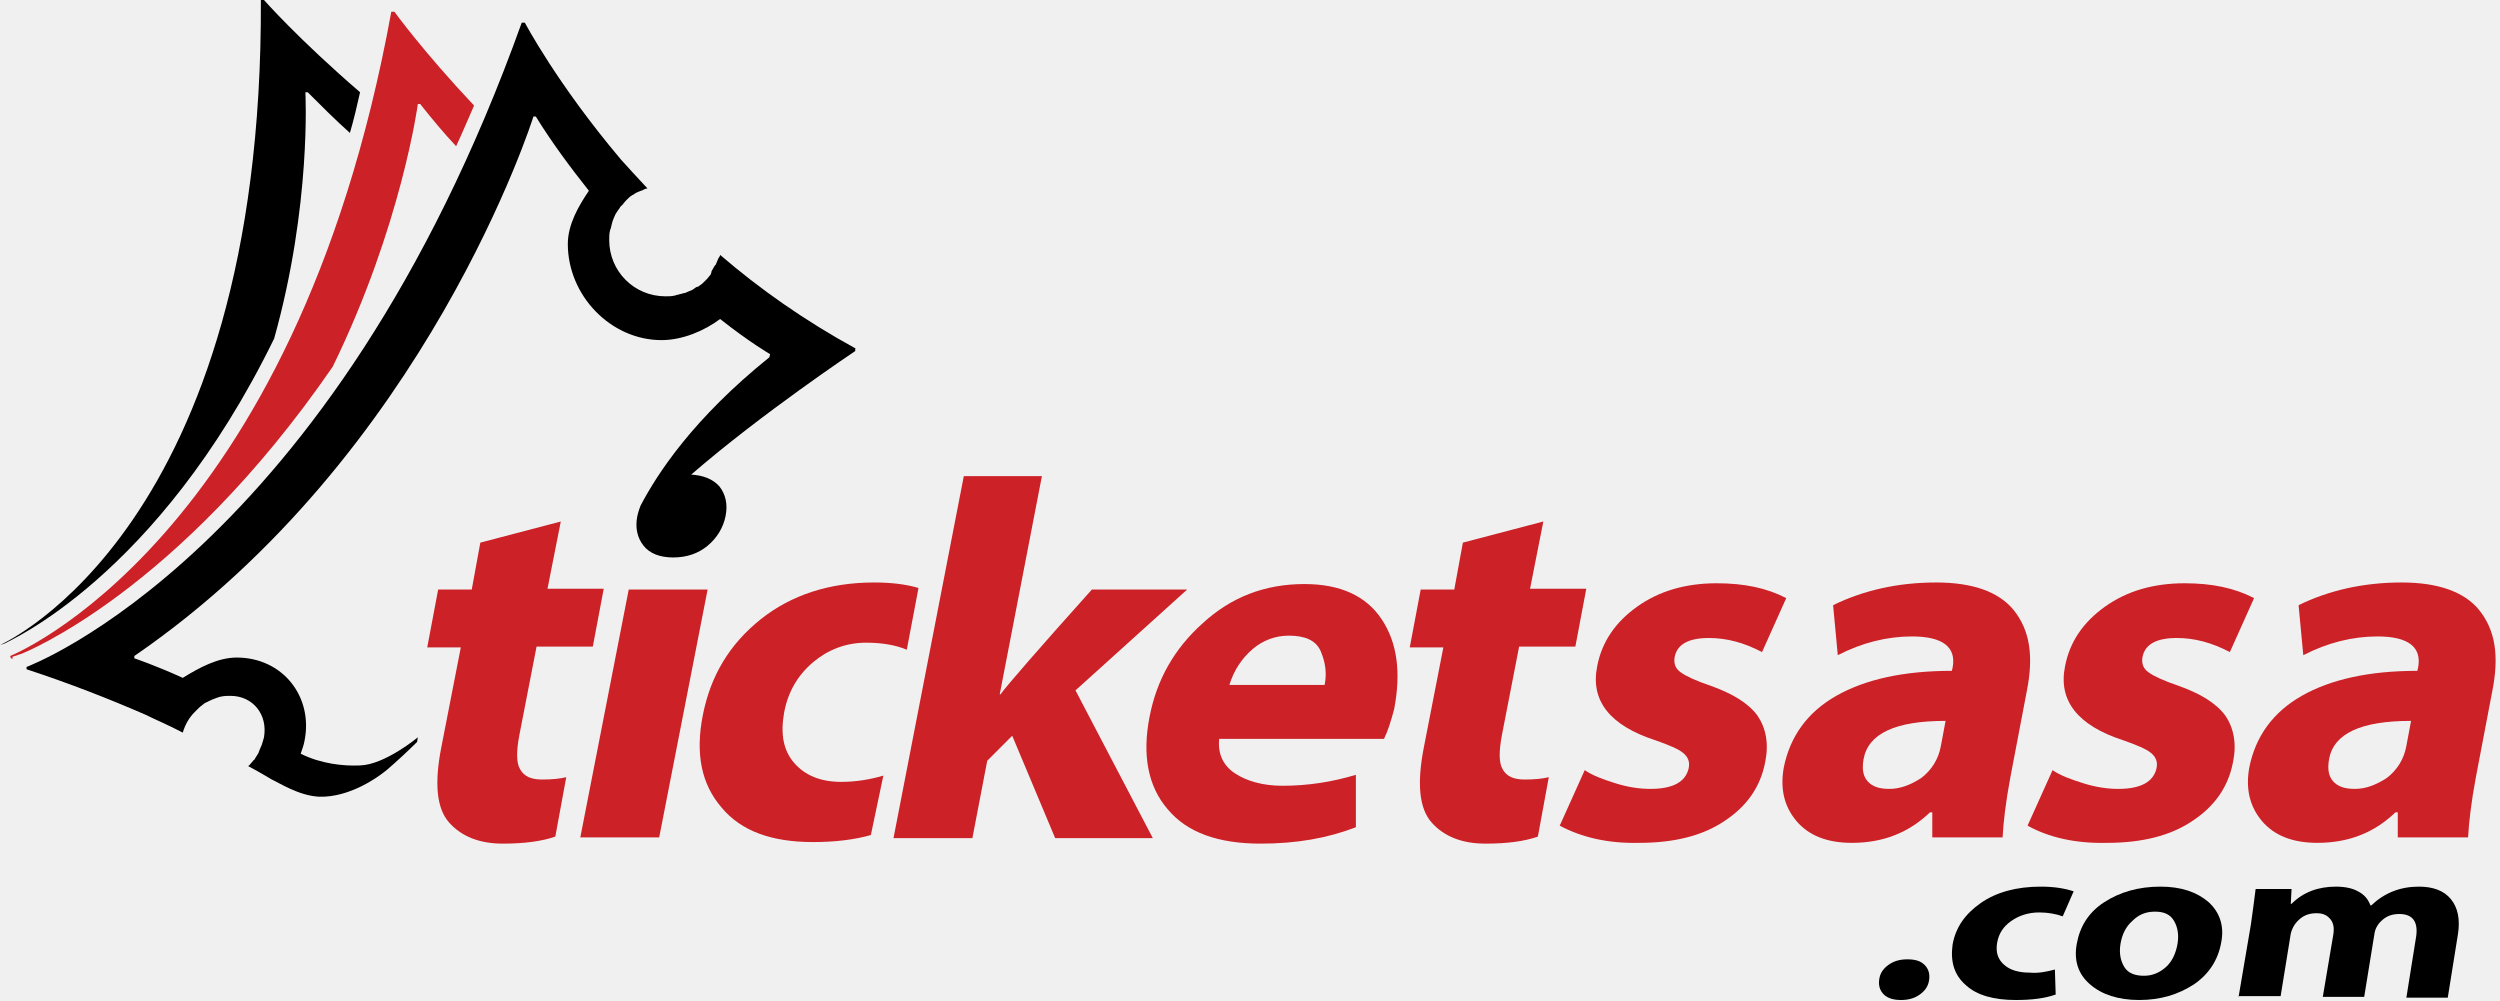
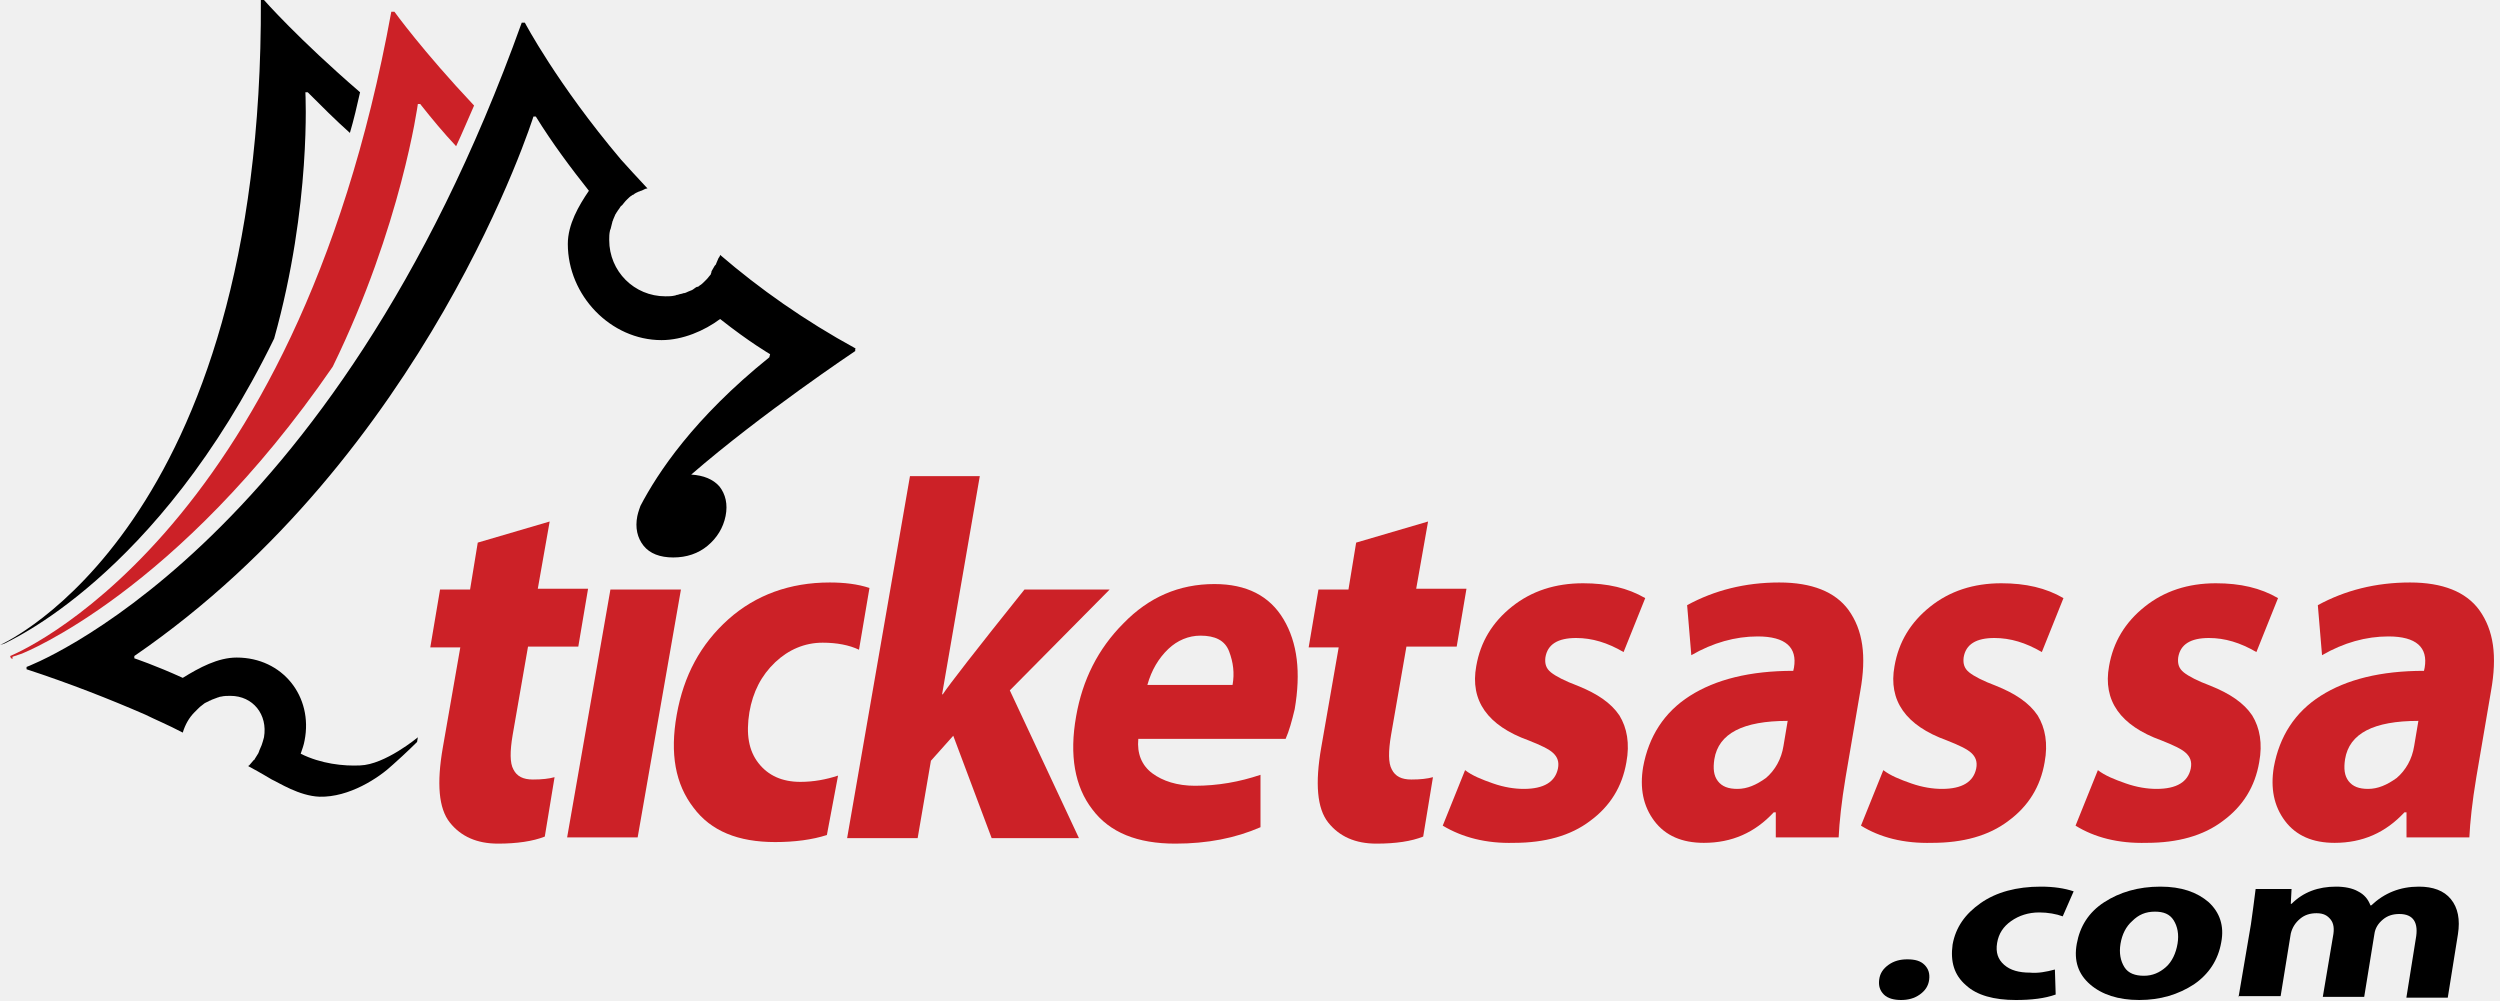
<svg xmlns="http://www.w3.org/2000/svg" width="150" height="60" viewBox="0 0 150 60" fill="none">
  <g clip-path="url(#clip0_889_10333)">
-     <path d="M28.82 32.557L33.647 31.29L32.85 35.324H36.224L35.568 38.796H32.194L31.163 44.097C30.976 45.082 30.976 45.786 31.21 46.161C31.445 46.583 31.866 46.771 32.522 46.771C33.132 46.771 33.6 46.724 33.975 46.63L33.319 50.195C32.522 50.477 31.445 50.618 30.179 50.618C28.773 50.618 27.696 50.195 26.946 49.351C26.196 48.507 26.055 47.005 26.477 44.847L27.649 38.843H25.634L26.29 35.371H28.305L28.82 32.557Z" fill="#CC2127" />
-     <path d="M39.552 50.242H34.819L37.724 35.371H42.457L39.552 50.242Z" fill="#CC2127" />
-     <path d="M53.001 46.536C52.205 46.771 51.361 46.912 50.471 46.912C49.252 46.912 48.315 46.536 47.659 45.786C47.003 45.035 46.815 44.05 47.05 42.737C47.284 41.517 47.846 40.532 48.784 39.734C49.674 38.984 50.752 38.561 51.97 38.561C52.907 38.561 53.751 38.702 54.407 38.984L55.11 35.278C54.313 35.043 53.423 34.949 52.439 34.949C49.768 34.949 47.471 35.7 45.644 37.154C43.769 38.655 42.645 40.532 42.176 42.877C41.707 45.223 42.082 47.052 43.301 48.46C44.472 49.867 46.3 50.524 48.784 50.524C50.096 50.524 51.267 50.383 52.251 50.102L53.001 46.536Z" fill="#CC2127" />
-     <path d="M62.514 28.569L59.984 41.658H60.031C60.405 41.142 62.233 39.031 65.513 35.371H71.231L64.529 41.423L69.169 50.289H63.311L60.733 44.144L59.234 45.645L58.343 50.289H53.61L57.828 28.569H62.514Z" fill="#CC2127" />
-     <path d="M83.04 44.331H73.152C73.058 45.223 73.386 45.926 74.089 46.396C74.792 46.865 75.776 47.146 76.948 47.146C78.494 47.146 79.947 46.912 81.353 46.489V49.633C79.666 50.289 77.791 50.618 75.636 50.618C73.105 50.618 71.231 49.961 70.059 48.553C68.888 47.193 68.513 45.317 68.981 42.971C69.403 40.813 70.434 38.937 72.168 37.389C73.855 35.84 75.87 35.043 78.26 35.043C80.416 35.043 81.962 35.747 82.899 37.154C83.837 38.561 84.071 40.344 83.649 42.549C83.462 43.252 83.274 43.862 83.04 44.331ZM73.761 41.095H79.478C79.619 40.391 79.525 39.734 79.244 39.077C78.963 38.421 78.307 38.139 77.323 38.139C76.526 38.139 75.776 38.421 75.167 38.937C74.511 39.5 74.042 40.203 73.761 41.095Z" fill="#CC2127" />
-     <path d="M87.773 32.557L92.6 31.29L91.803 35.324H95.177L94.521 38.796H91.147L90.116 44.097C89.929 45.082 89.929 45.786 90.163 46.161C90.397 46.583 90.819 46.771 91.475 46.771C92.084 46.771 92.553 46.724 92.928 46.63L92.272 50.195C91.475 50.477 90.444 50.618 89.132 50.618C87.726 50.618 86.648 50.195 85.898 49.351C85.149 48.507 85.008 47.005 85.43 44.847L86.601 38.843H84.586L85.242 35.371H87.257L87.773 32.557Z" fill="#CC2127" />
-     <path d="M93.584 49.539L95.084 46.208C95.552 46.536 96.208 46.771 96.958 47.005C97.708 47.24 98.411 47.334 99.02 47.334C100.379 47.334 101.129 46.912 101.316 46.114C101.41 45.692 101.269 45.41 100.988 45.176C100.707 44.941 100.145 44.707 99.348 44.425C96.583 43.534 95.412 42.033 95.833 39.969C96.114 38.514 96.911 37.342 98.223 36.403C99.535 35.465 101.129 34.996 103.003 34.996C104.643 34.996 106.002 35.278 107.174 35.887L105.721 39.124C104.643 38.561 103.612 38.28 102.535 38.28C101.316 38.28 100.613 38.655 100.473 39.453C100.426 39.828 100.519 40.109 100.848 40.344C101.176 40.579 101.785 40.86 102.628 41.142C103.94 41.611 104.878 42.174 105.44 42.924C105.955 43.675 106.143 44.613 105.909 45.739C105.627 47.193 104.831 48.366 103.472 49.257C102.16 50.149 100.426 50.571 98.364 50.571C96.489 50.618 94.896 50.242 93.584 49.539Z" fill="#CC2127" />
-     <path d="M121.607 41.47L120.623 46.63C120.342 48.131 120.202 49.351 120.155 50.242H115.937V48.741H115.797C114.531 49.961 112.985 50.571 111.11 50.571C109.658 50.571 108.533 50.149 107.783 49.257C107.033 48.366 106.799 47.287 107.033 46.02C107.408 44.191 108.439 42.737 110.173 41.751C111.907 40.766 114.203 40.25 117.109 40.25L117.156 40.063C117.39 38.843 116.593 38.186 114.719 38.186C113.219 38.186 111.72 38.561 110.267 39.312L109.986 36.31C111.813 35.418 113.875 34.949 116.171 34.949C118.374 34.949 119.92 35.512 120.811 36.591C121.795 37.811 122.029 39.359 121.607 41.47ZM116.453 44.754L116.734 43.253C113.735 43.253 112.094 44.003 111.813 45.551C111.72 46.114 111.766 46.536 112.048 46.865C112.329 47.193 112.75 47.334 113.36 47.334C114.016 47.334 114.625 47.099 115.281 46.677C115.89 46.208 116.312 45.551 116.453 44.754Z" fill="#CC2127" />
-     <path d="M121.654 49.539L123.154 46.208C123.623 46.536 124.279 46.771 125.028 47.005C125.778 47.24 126.481 47.334 127.09 47.334C128.449 47.334 129.199 46.912 129.387 46.114C129.48 45.692 129.34 45.41 129.059 45.176C128.777 44.941 128.215 44.707 127.418 44.425C124.653 43.534 123.482 42.033 123.904 39.969C124.185 38.514 124.982 37.342 126.294 36.403C127.606 35.465 129.199 34.996 131.074 34.996C132.714 34.996 134.073 35.278 135.244 35.887L133.792 39.124C132.714 38.561 131.683 38.28 130.605 38.28C129.387 38.28 128.684 38.655 128.543 39.453C128.496 39.828 128.59 40.109 128.918 40.344C129.246 40.579 129.855 40.86 130.699 41.142C132.011 41.611 132.948 42.174 133.51 42.924C134.026 43.675 134.213 44.613 133.979 45.739C133.698 47.193 132.901 48.366 131.542 49.257C130.23 50.149 128.496 50.571 126.434 50.571C124.513 50.618 122.92 50.242 121.654 49.539Z" fill="#CC2127" />
-     <path d="M149.537 41.47L148.553 46.63C148.272 48.131 148.131 49.351 148.085 50.242H143.867V48.741H143.726C142.461 49.961 140.915 50.571 139.04 50.571C137.587 50.571 136.463 50.149 135.713 49.257C134.963 48.366 134.729 47.287 134.963 46.02C135.338 44.191 136.369 42.737 138.103 41.751C139.837 40.766 142.133 40.25 145.039 40.25L145.085 40.063C145.32 38.843 144.523 38.186 142.649 38.186C141.149 38.186 139.649 38.561 138.197 39.312L137.915 36.31C139.743 35.418 141.805 34.949 144.101 34.949C146.304 34.949 147.85 35.512 148.741 36.591C149.725 37.811 149.959 39.359 149.537 41.47ZM144.382 44.754L144.664 43.253C141.664 43.253 140.024 44.003 139.743 45.551C139.649 46.114 139.696 46.536 139.977 46.865C140.259 47.193 140.68 47.334 141.29 47.334C141.946 47.334 142.555 47.099 143.211 46.677C143.82 46.208 144.242 45.551 144.382 44.754Z" fill="#CC2127" />
+     <g aria-label="Ticketsassa" transform="translate(2.9 0) scale(0.894 1)">
+       <path d="M28.82 32.557L33.647 31.29L32.85 35.324H36.224L35.568 38.796H32.194L31.163 44.097C30.976 45.082 30.976 45.786 31.21 46.161C31.445 46.583 31.866 46.771 32.522 46.771C33.132 46.771 33.6 46.724 33.975 46.63L33.319 50.195C32.522 50.477 31.445 50.618 30.179 50.618C28.773 50.618 27.696 50.195 26.946 49.351C26.196 48.507 26.055 47.005 26.477 44.847L27.649 38.843H25.634L26.29 35.371H28.305L28.82 32.557Z" fill="#CC2127" />
+       <path d="M39.552 50.242H34.819L37.724 35.371H42.457L39.552 50.242Z" fill="#CC2127" />
+       <path d="M53.001 46.536C52.205 46.771 51.361 46.912 50.471 46.912C49.252 46.912 48.315 46.536 47.659 45.786C47.003 45.035 46.815 44.05 47.05 42.737C47.284 41.517 47.846 40.532 48.784 39.734C49.674 38.984 50.752 38.561 51.97 38.561C52.907 38.561 53.751 38.702 54.407 38.984L55.11 35.278C54.313 35.043 53.423 34.949 52.439 34.949C49.768 34.949 47.471 35.7 45.644 37.154C43.769 38.655 42.645 40.532 42.176 42.877C41.707 45.223 42.082 47.052 43.301 48.46C44.472 49.867 46.3 50.524 48.784 50.524C50.096 50.524 51.267 50.383 52.251 50.102L53.001 46.536Z" fill="#CC2127" />
+       <path d="M62.514 28.569L59.984 41.658H60.031C60.405 41.142 62.233 39.031 65.513 35.371H71.231L64.529 41.423L69.169 50.289H63.311L60.733 44.144L59.234 45.645L58.343 50.289H53.61L57.828 28.569H62.514Z" fill="#CC2127" />
+       <path d="M83.04 44.331H73.152C73.058 45.223 73.386 45.926 74.089 46.396C74.792 46.865 75.776 47.146 76.948 47.146C78.494 47.146 79.947 46.912 81.353 46.489V49.633C79.666 50.289 77.791 50.618 75.636 50.618C73.105 50.618 71.231 49.961 70.059 48.553C68.888 47.193 68.513 45.317 68.981 42.971C69.403 40.813 70.434 38.937 72.168 37.389C73.855 35.84 75.87 35.043 78.26 35.043C80.416 35.043 81.962 35.747 82.899 37.154C83.837 38.561 84.071 40.344 83.649 42.549C83.462 43.252 83.274 43.862 83.04 44.331ZM73.761 41.095H79.478C79.619 40.391 79.525 39.734 79.244 39.077C78.963 38.421 78.307 38.139 77.323 38.139C76.526 38.139 75.776 38.421 75.167 38.937C74.511 39.5 74.042 40.203 73.761 41.095Z" fill="#CC2127" />
+       <path d="M87.773 32.557L92.6 31.29L91.803 35.324H95.177L94.521 38.796H91.147L90.116 44.097C89.929 45.082 89.929 45.786 90.163 46.161C90.397 46.583 90.819 46.771 91.475 46.771C92.084 46.771 92.553 46.724 92.928 46.63L92.272 50.195C91.475 50.477 90.444 50.618 89.132 50.618C87.726 50.618 86.648 50.195 85.898 49.351C85.149 48.507 85.008 47.005 85.43 44.847L86.601 38.843H84.586L85.242 35.371H87.257L87.773 32.557Z" fill="#CC2127" />
+       <path d="M93.584 49.539L95.084 46.208C95.552 46.536 96.208 46.771 96.958 47.005C97.708 47.24 98.411 47.334 99.02 47.334C100.379 47.334 101.129 46.912 101.316 46.114C101.41 45.692 101.269 45.41 100.988 45.176C100.707 44.941 100.145 44.707 99.348 44.425C96.583 43.534 95.412 42.033 95.833 39.969C96.114 38.514 96.911 37.342 98.223 36.403C99.535 35.465 101.129 34.996 103.003 34.996C104.643 34.996 106.002 35.278 107.174 35.887L105.721 39.124C104.643 38.561 103.612 38.28 102.535 38.28C101.316 38.28 100.613 38.655 100.473 39.453C100.426 39.828 100.519 40.109 100.848 40.344C101.176 40.579 101.785 40.86 102.628 41.142C103.94 41.611 104.878 42.174 105.44 42.924C105.955 43.675 106.143 44.613 105.909 45.739C105.627 47.193 104.831 48.366 103.472 49.257C102.16 50.149 100.426 50.571 98.364 50.571C96.489 50.618 94.896 50.242 93.584 49.539Z" fill="#CC2127" />
+       <path d="M121.607 41.47L120.623 46.63C120.342 48.131 120.202 49.351 120.155 50.242H115.937V48.741H115.797C114.531 49.961 112.985 50.571 111.11 50.571C109.658 50.571 108.533 50.149 107.783 49.257C107.033 48.366 106.799 47.287 107.033 46.02C107.408 44.191 108.439 42.737 110.173 41.751C111.907 40.766 114.203 40.25 117.109 40.25L117.156 40.063C117.39 38.843 116.593 38.186 114.719 38.186C113.219 38.186 111.72 38.561 110.267 39.312L109.986 36.31C111.813 35.418 113.875 34.949 116.171 34.949C118.374 34.949 119.92 35.512 120.811 36.591C121.795 37.811 122.029 39.359 121.607 41.47ZM116.453 44.754L116.734 43.253C113.735 43.253 112.094 44.003 111.813 45.551C111.72 46.114 111.766 46.536 112.048 46.865C112.329 47.193 112.75 47.334 113.36 47.334C114.016 47.334 114.625 47.099 115.281 46.677C115.89 46.208 116.312 45.551 116.453 44.754Z" fill="#CC2127" />
+       <path d="M121.654 49.539L123.154 46.208C123.623 46.536 124.279 46.771 125.028 47.005C125.778 47.24 126.481 47.334 127.09 47.334C128.449 47.334 129.199 46.912 129.387 46.114C129.48 45.692 129.34 45.41 129.059 45.176C128.777 44.941 128.215 44.707 127.418 44.425C124.653 43.534 123.482 42.033 123.904 39.969C124.185 38.514 124.982 37.342 126.294 36.403C127.606 35.465 129.199 34.996 131.074 34.996C132.714 34.996 134.073 35.278 135.244 35.887L133.792 39.124C132.714 38.561 131.683 38.28 130.605 38.28C129.387 38.28 128.684 38.655 128.543 39.453C128.496 39.828 128.59 40.109 128.918 40.344C129.246 40.579 129.855 40.86 130.699 41.142C132.011 41.611 132.948 42.174 133.51 42.924C134.026 43.675 134.213 44.613 133.979 45.739C133.698 47.193 132.901 48.366 131.542 49.257C130.23 50.149 128.496 50.571 126.434 50.571C124.513 50.618 122.92 50.242 121.654 49.539Z" fill="#CC2127" />
+       <g transform="translate(14.4 0)">
+         <path d="M121.654 49.539L123.154 46.208C123.623 46.536 124.279 46.771 125.028 47.005C125.778 47.24 126.481 47.334 127.09 47.334C128.449 47.334 129.199 46.912 129.387 46.114C129.48 45.692 129.34 45.41 129.059 45.176C128.777 44.941 128.215 44.707 127.418 44.425C124.653 43.534 123.482 42.033 123.904 39.969C124.185 38.514 124.982 37.342 126.294 36.403C127.606 35.465 129.199 34.996 131.074 34.996C132.714 34.996 134.073 35.278 135.244 35.887L133.792 39.124C132.714 38.561 131.683 38.28 130.605 38.28C129.387 38.28 128.684 38.655 128.543 39.453C128.496 39.828 128.59 40.109 128.918 40.344C129.246 40.579 129.855 40.86 130.699 41.142C132.011 41.611 132.948 42.174 133.51 42.924C134.026 43.675 134.213 44.613 133.979 45.739C133.698 47.193 132.901 48.366 131.542 49.257C130.23 50.149 128.496 50.571 126.434 50.571C124.513 50.618 122.92 50.242 121.654 49.539Z" fill="#CC2127" />
+       </g>
+       <g transform="translate(14.4 0)">
+         <path d="M149.537 41.47L148.553 46.63C148.272 48.131 148.131 49.351 148.085 50.242H143.867V48.741H143.726C142.461 49.961 140.915 50.571 139.04 50.571C137.587 50.571 136.463 50.149 135.713 49.257C134.963 48.366 134.729 47.287 134.963 46.02C135.338 44.191 136.369 42.737 138.103 41.751C139.837 40.766 142.133 40.25 145.039 40.25L145.085 40.063C145.32 38.843 144.523 38.186 142.649 38.186C141.149 38.186 139.649 38.561 138.197 39.312L137.915 36.31C139.743 35.418 141.805 34.949 144.101 34.949C146.304 34.949 147.85 35.512 148.741 36.591C149.725 37.811 149.959 39.359 149.537 41.47ZM144.382 44.754L144.664 43.253C141.664 43.253 140.024 44.003 139.743 45.551C139.649 46.114 139.696 46.536 139.977 46.865C140.259 47.193 140.68 47.334 141.29 47.334C141.946 47.334 142.555 47.099 143.211 46.677C143.82 46.208 144.242 45.551 144.382 44.754Z" fill="#CC2127" />
+       </g>
+     </g>
    <path d="M115.75 58.78C115.703 59.156 115.515 59.437 115.187 59.672C114.859 59.906 114.484 60 114.063 60C113.641 60 113.266 59.906 113.032 59.672C112.797 59.437 112.704 59.156 112.751 58.78C112.797 58.405 112.985 58.123 113.313 57.889C113.641 57.654 114.016 57.56 114.438 57.56C114.906 57.56 115.234 57.654 115.469 57.889C115.703 58.123 115.797 58.405 115.75 58.78Z" fill="black" />
    <path d="M123.294 58.171L123.341 59.672C122.685 59.907 121.889 60 120.951 60C119.639 60 118.608 59.719 117.952 59.109C117.249 58.499 117.015 57.702 117.156 56.67C117.343 55.638 117.905 54.84 118.843 54.183C119.78 53.527 120.998 53.198 122.451 53.198C123.201 53.198 123.857 53.292 124.419 53.48L123.763 54.981C123.388 54.84 122.873 54.746 122.357 54.746C121.701 54.746 121.139 54.934 120.67 55.262C120.202 55.591 119.92 56.013 119.827 56.576C119.733 57.139 119.874 57.561 120.248 57.889C120.623 58.218 121.139 58.358 121.795 58.358C122.263 58.405 122.779 58.312 123.294 58.171Z" fill="black" />
    <path d="M133.276 56.529C133.089 57.608 132.526 58.452 131.636 59.062C130.699 59.672 129.621 60 128.356 60C127.09 60 126.106 59.672 125.403 59.062C124.7 58.452 124.419 57.655 124.607 56.623C124.794 55.591 125.31 54.746 126.247 54.136C127.184 53.527 128.309 53.198 129.621 53.198C130.886 53.198 131.823 53.527 132.526 54.136C133.182 54.746 133.464 55.544 133.276 56.529ZM127.231 56.623C127.137 57.186 127.231 57.655 127.465 58.03C127.7 58.405 128.121 58.546 128.637 58.546C129.152 58.546 129.574 58.358 129.949 58.03C130.324 57.702 130.558 57.186 130.652 56.623C130.746 56.06 130.652 55.591 130.418 55.215C130.183 54.84 129.808 54.699 129.293 54.699C128.731 54.699 128.309 54.887 127.934 55.262C127.559 55.591 127.325 56.06 127.231 56.623Z" fill="black" />
    <path d="M134.307 59.86L135.057 55.45C135.151 54.793 135.244 54.09 135.338 53.339H137.494L137.447 54.23H137.494C138.197 53.527 139.087 53.198 140.165 53.198C140.68 53.198 141.149 53.292 141.477 53.48C141.852 53.667 142.086 53.949 142.227 54.324H142.274C143.07 53.574 144.008 53.198 145.132 53.198C145.976 53.198 146.632 53.433 147.054 53.949C147.475 54.465 147.616 55.169 147.475 56.06L146.866 59.86H144.382L144.945 56.341C145.132 55.356 144.804 54.84 143.961 54.84C143.586 54.84 143.258 54.934 142.977 55.169C142.695 55.403 142.508 55.685 142.461 56.06L141.852 59.813H139.368L139.977 56.201C140.071 55.731 140.024 55.403 139.837 55.169C139.649 54.934 139.415 54.793 138.993 54.793C138.618 54.793 138.29 54.887 138.009 55.122C137.728 55.356 137.541 55.638 137.447 56.013L136.838 59.766H134.307V59.86Z" fill="black" />
    <path d="M16.449 20.313C18.698 12.291 18.323 5.536 18.323 5.536H18.464C19.307 6.38 20.151 7.224 20.994 7.975C21.229 7.177 21.416 6.38 21.604 5.536C17.901 2.346 15.839 0 15.839 0H15.652C15.793 31.619 0.281 38.561 0 38.702L0.281 38.608C0.375 38.514 9.419 34.715 16.449 20.313Z" fill="black" />
    <path d="M19.963 22.002C24.087 13.558 25.071 6.24 25.071 6.24H25.212C25.915 7.131 26.618 7.975 27.367 8.773C27.742 7.975 28.07 7.178 28.445 6.333C25.352 3.05 23.665 0.704 23.665 0.704H23.478C17.667 32.604 0.609 39.359 0.609 39.359L0.656 39.5C0.703 39.5 0.703 39.5 0.75 39.547V39.406L1.312 39.219C1.406 39.172 10.638 35.559 19.963 22.002Z" fill="#CC2127" />
    <path d="M51.361 20.922C48.268 19.234 45.55 17.31 43.207 15.293C43.207 15.34 43.16 15.434 43.113 15.481C43.066 15.575 43.02 15.715 42.973 15.809C42.973 15.856 42.926 15.903 42.879 15.95C42.832 16.044 42.738 16.184 42.691 16.278C42.691 16.372 42.645 16.419 42.645 16.466C42.551 16.56 42.504 16.654 42.41 16.747C42.363 16.794 42.317 16.841 42.27 16.888C42.176 16.982 42.082 17.076 41.989 17.123C41.942 17.17 41.895 17.216 41.801 17.216C41.707 17.263 41.614 17.357 41.52 17.404C41.426 17.451 41.379 17.451 41.286 17.498C41.192 17.545 41.098 17.592 41.004 17.592C40.911 17.639 40.77 17.639 40.676 17.686C40.583 17.686 40.536 17.733 40.489 17.733C40.301 17.779 40.114 17.779 39.927 17.779C38.052 17.779 36.553 16.278 36.553 14.402C36.553 14.214 36.553 14.027 36.599 13.839C36.599 13.792 36.646 13.745 36.646 13.698C36.693 13.557 36.693 13.464 36.74 13.323C36.74 13.276 36.787 13.229 36.787 13.182C36.834 13.088 36.881 12.947 36.927 12.854C36.974 12.807 36.974 12.76 37.021 12.713C37.068 12.619 37.162 12.525 37.209 12.431C37.255 12.385 37.255 12.338 37.302 12.338C37.396 12.244 37.443 12.15 37.537 12.056C37.584 12.009 37.584 12.009 37.63 11.962C37.724 11.869 37.818 11.775 37.911 11.728C37.958 11.681 38.005 11.681 38.005 11.681C38.099 11.587 38.24 11.54 38.333 11.493C38.38 11.493 38.427 11.446 38.474 11.446C38.614 11.399 38.708 11.306 38.849 11.306C38.193 10.602 37.63 9.992 37.255 9.57C33.413 5.019 31.491 1.36 31.491 1.36H31.304C19.87 33.26 1.593 40.016 1.593 40.016V40.156C4.171 41.001 6.561 41.939 8.716 42.877C9.279 43.159 10.075 43.487 10.966 43.956C11.106 43.487 11.341 43.065 11.669 42.736C11.716 42.69 11.809 42.596 11.856 42.549C11.95 42.455 12.044 42.361 12.184 42.267C12.278 42.173 12.418 42.127 12.512 42.08C12.559 42.033 12.653 42.033 12.7 41.986C12.84 41.939 12.934 41.892 13.075 41.845C13.121 41.845 13.168 41.798 13.262 41.798C13.45 41.751 13.637 41.751 13.824 41.751C15.183 41.751 16.074 42.877 15.839 44.238C15.793 44.425 15.746 44.566 15.699 44.707C15.652 44.8 15.605 44.941 15.558 45.035C15.558 45.082 15.511 45.129 15.511 45.176C15.418 45.317 15.371 45.41 15.277 45.551C15.277 45.551 15.277 45.598 15.23 45.598C15.136 45.692 15.043 45.833 14.949 45.926C14.902 45.926 14.902 45.973 14.902 45.973C15.699 46.395 16.214 46.724 16.308 46.771C16.73 46.959 17.948 47.756 19.167 47.803C20.947 47.85 22.728 46.677 23.572 45.88C24.368 45.176 25.024 44.519 25.024 44.519L25.071 44.238C25.071 44.238 23.103 45.88 21.604 45.926C20.619 45.973 19.26 45.833 18.042 45.223C18.136 44.941 18.229 44.707 18.276 44.425C18.792 41.798 16.964 39.453 14.199 39.453C13.075 39.453 11.95 40.062 10.966 40.672C9.326 39.922 8.06 39.499 8.06 39.499V39.359C25.634 27.302 32.007 6.99 32.007 6.99H32.148C33.132 8.585 34.256 10.086 35.334 11.446C34.725 12.338 34.069 13.464 34.069 14.636C34.069 17.733 36.646 20.407 39.692 20.407C40.958 20.407 42.27 19.843 43.207 19.14C44.988 20.547 46.206 21.251 46.206 21.251L46.159 21.439C41.614 25.098 39.458 28.381 38.427 30.352C38.427 30.352 38.286 30.727 38.24 30.962C38.099 31.665 38.24 32.275 38.614 32.744C38.989 33.213 39.599 33.448 40.395 33.448C41.192 33.448 41.895 33.213 42.457 32.744C43.02 32.275 43.394 31.665 43.535 30.962C43.676 30.258 43.535 29.648 43.16 29.179C42.785 28.757 42.223 28.522 41.473 28.475C45.691 24.816 51.314 21.063 51.314 21.063V20.922H51.361Z" fill="black" />
  </g>
  <defs>
    <clipPath id="clip0_889_10333">
      <rect width="149.725" height="60" fill="white" />
    </clipPath>
  </defs>
</svg>
